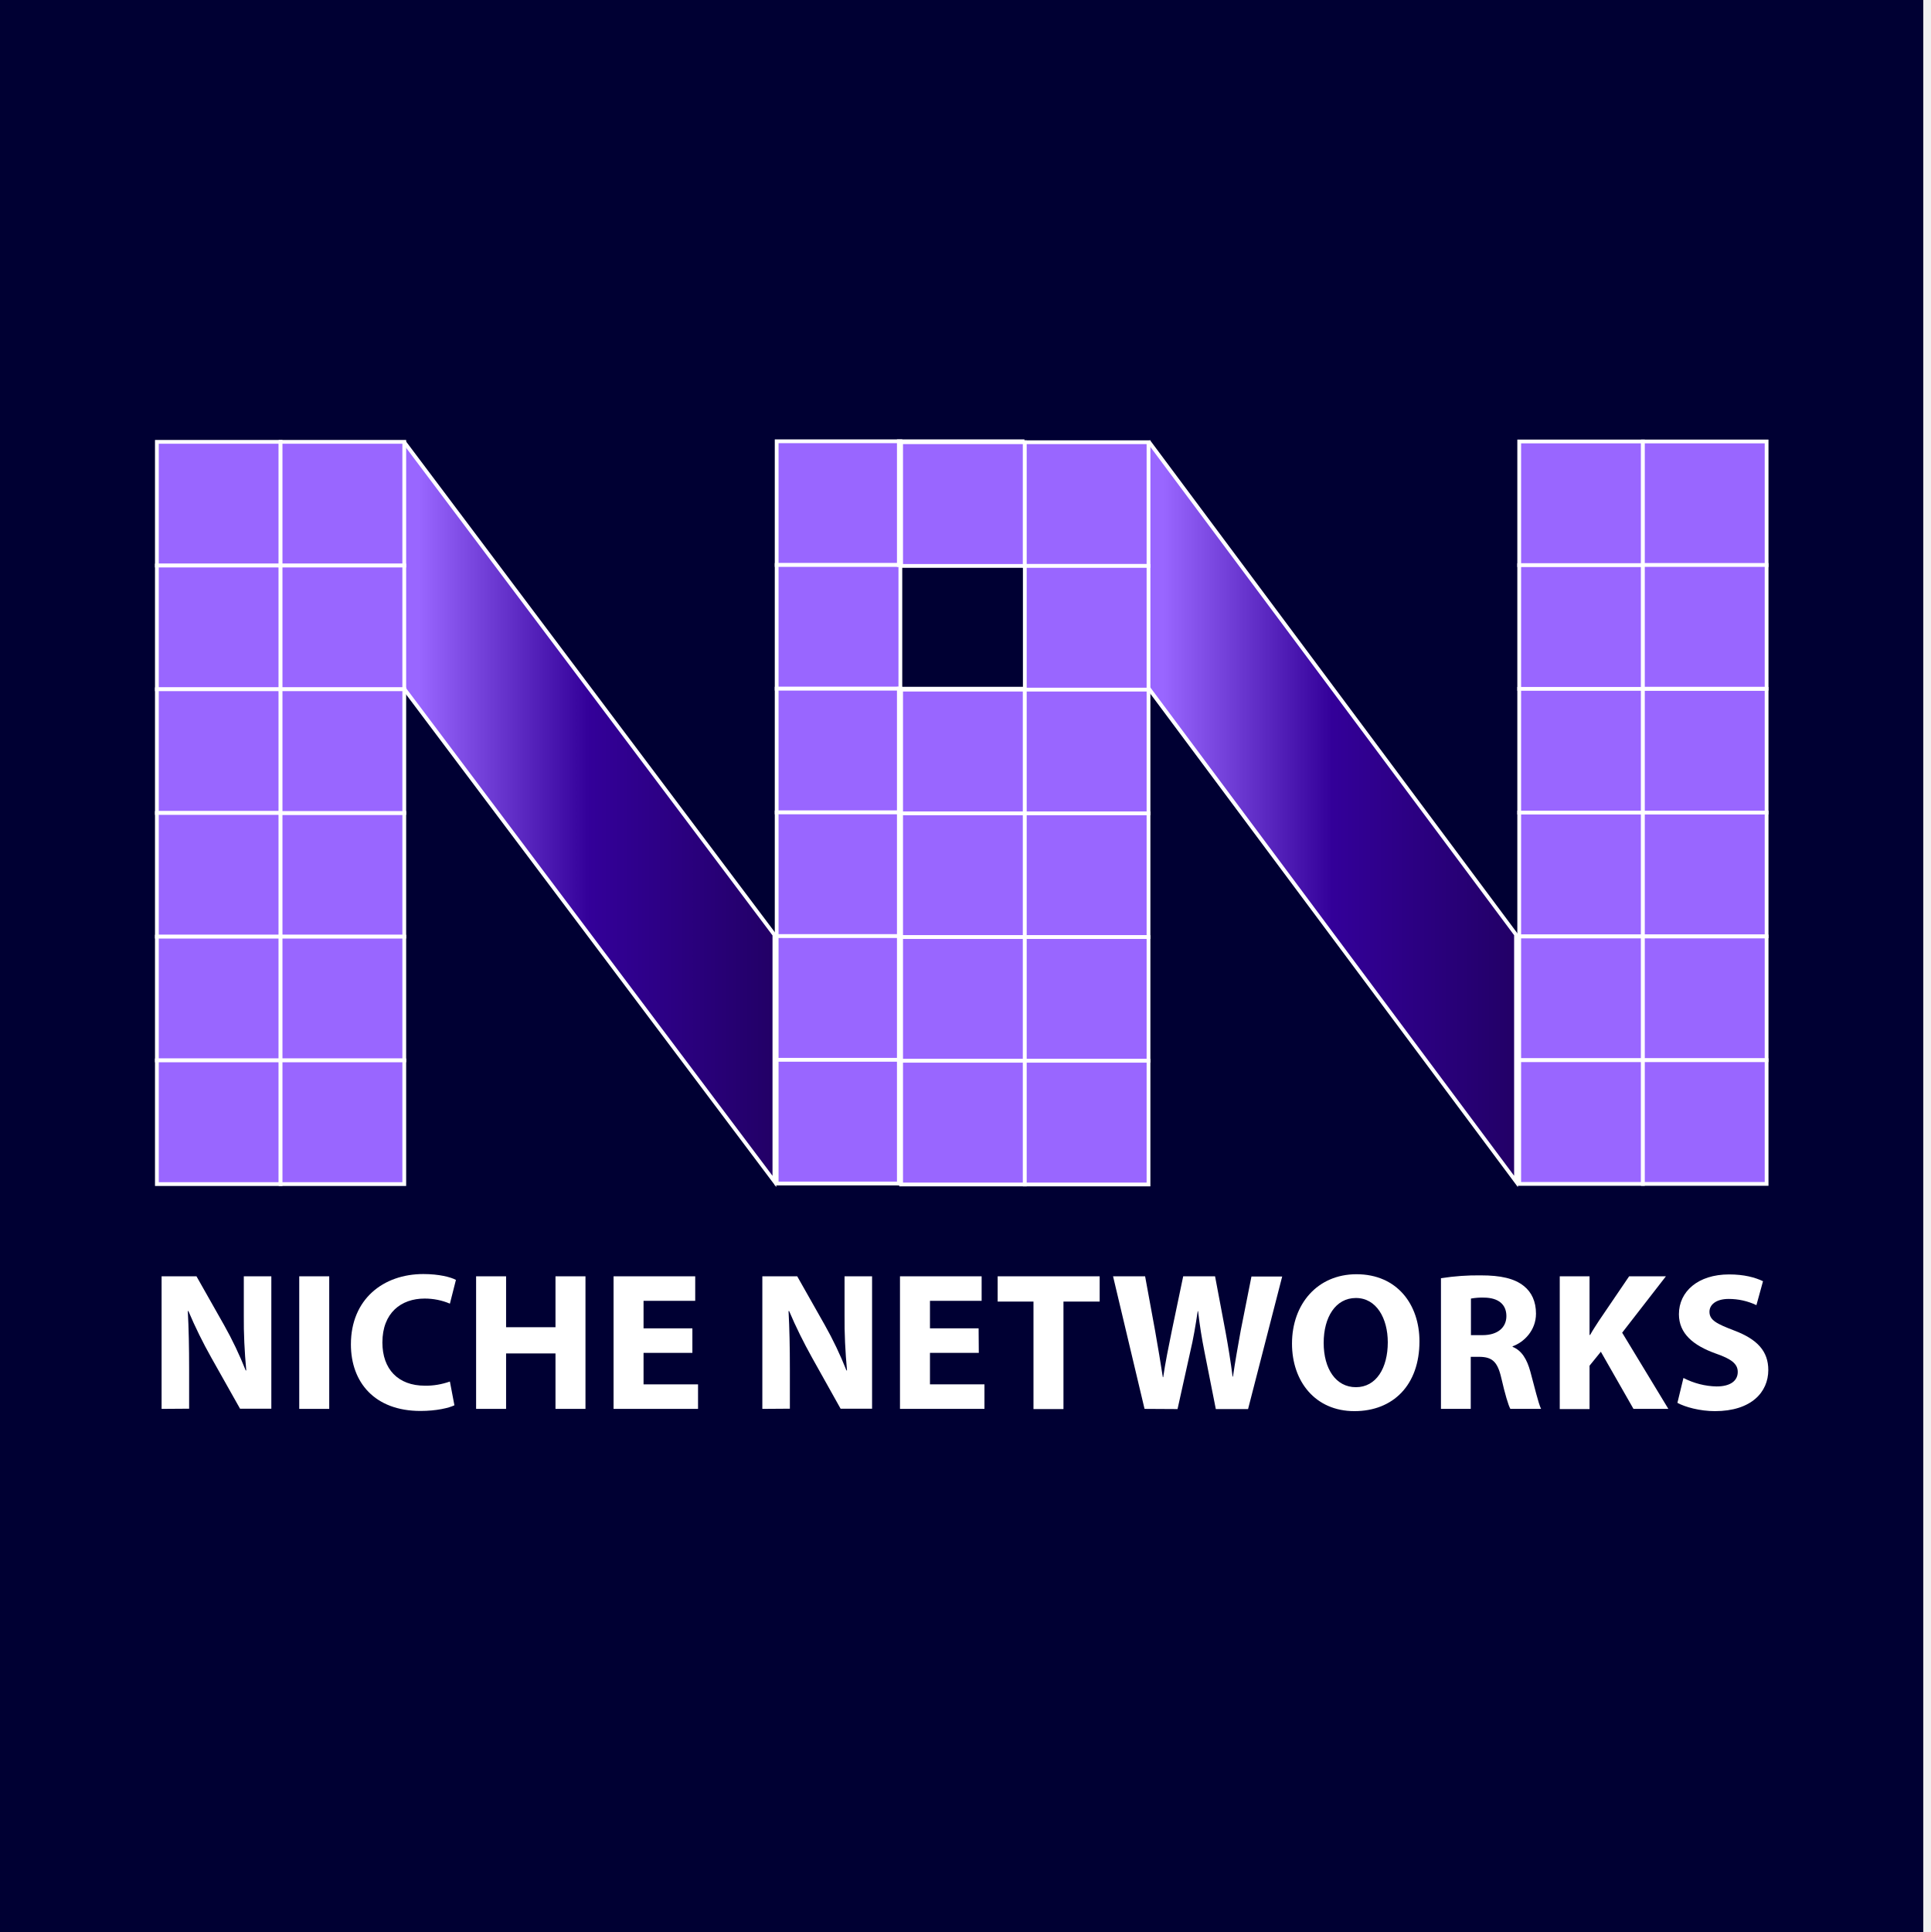
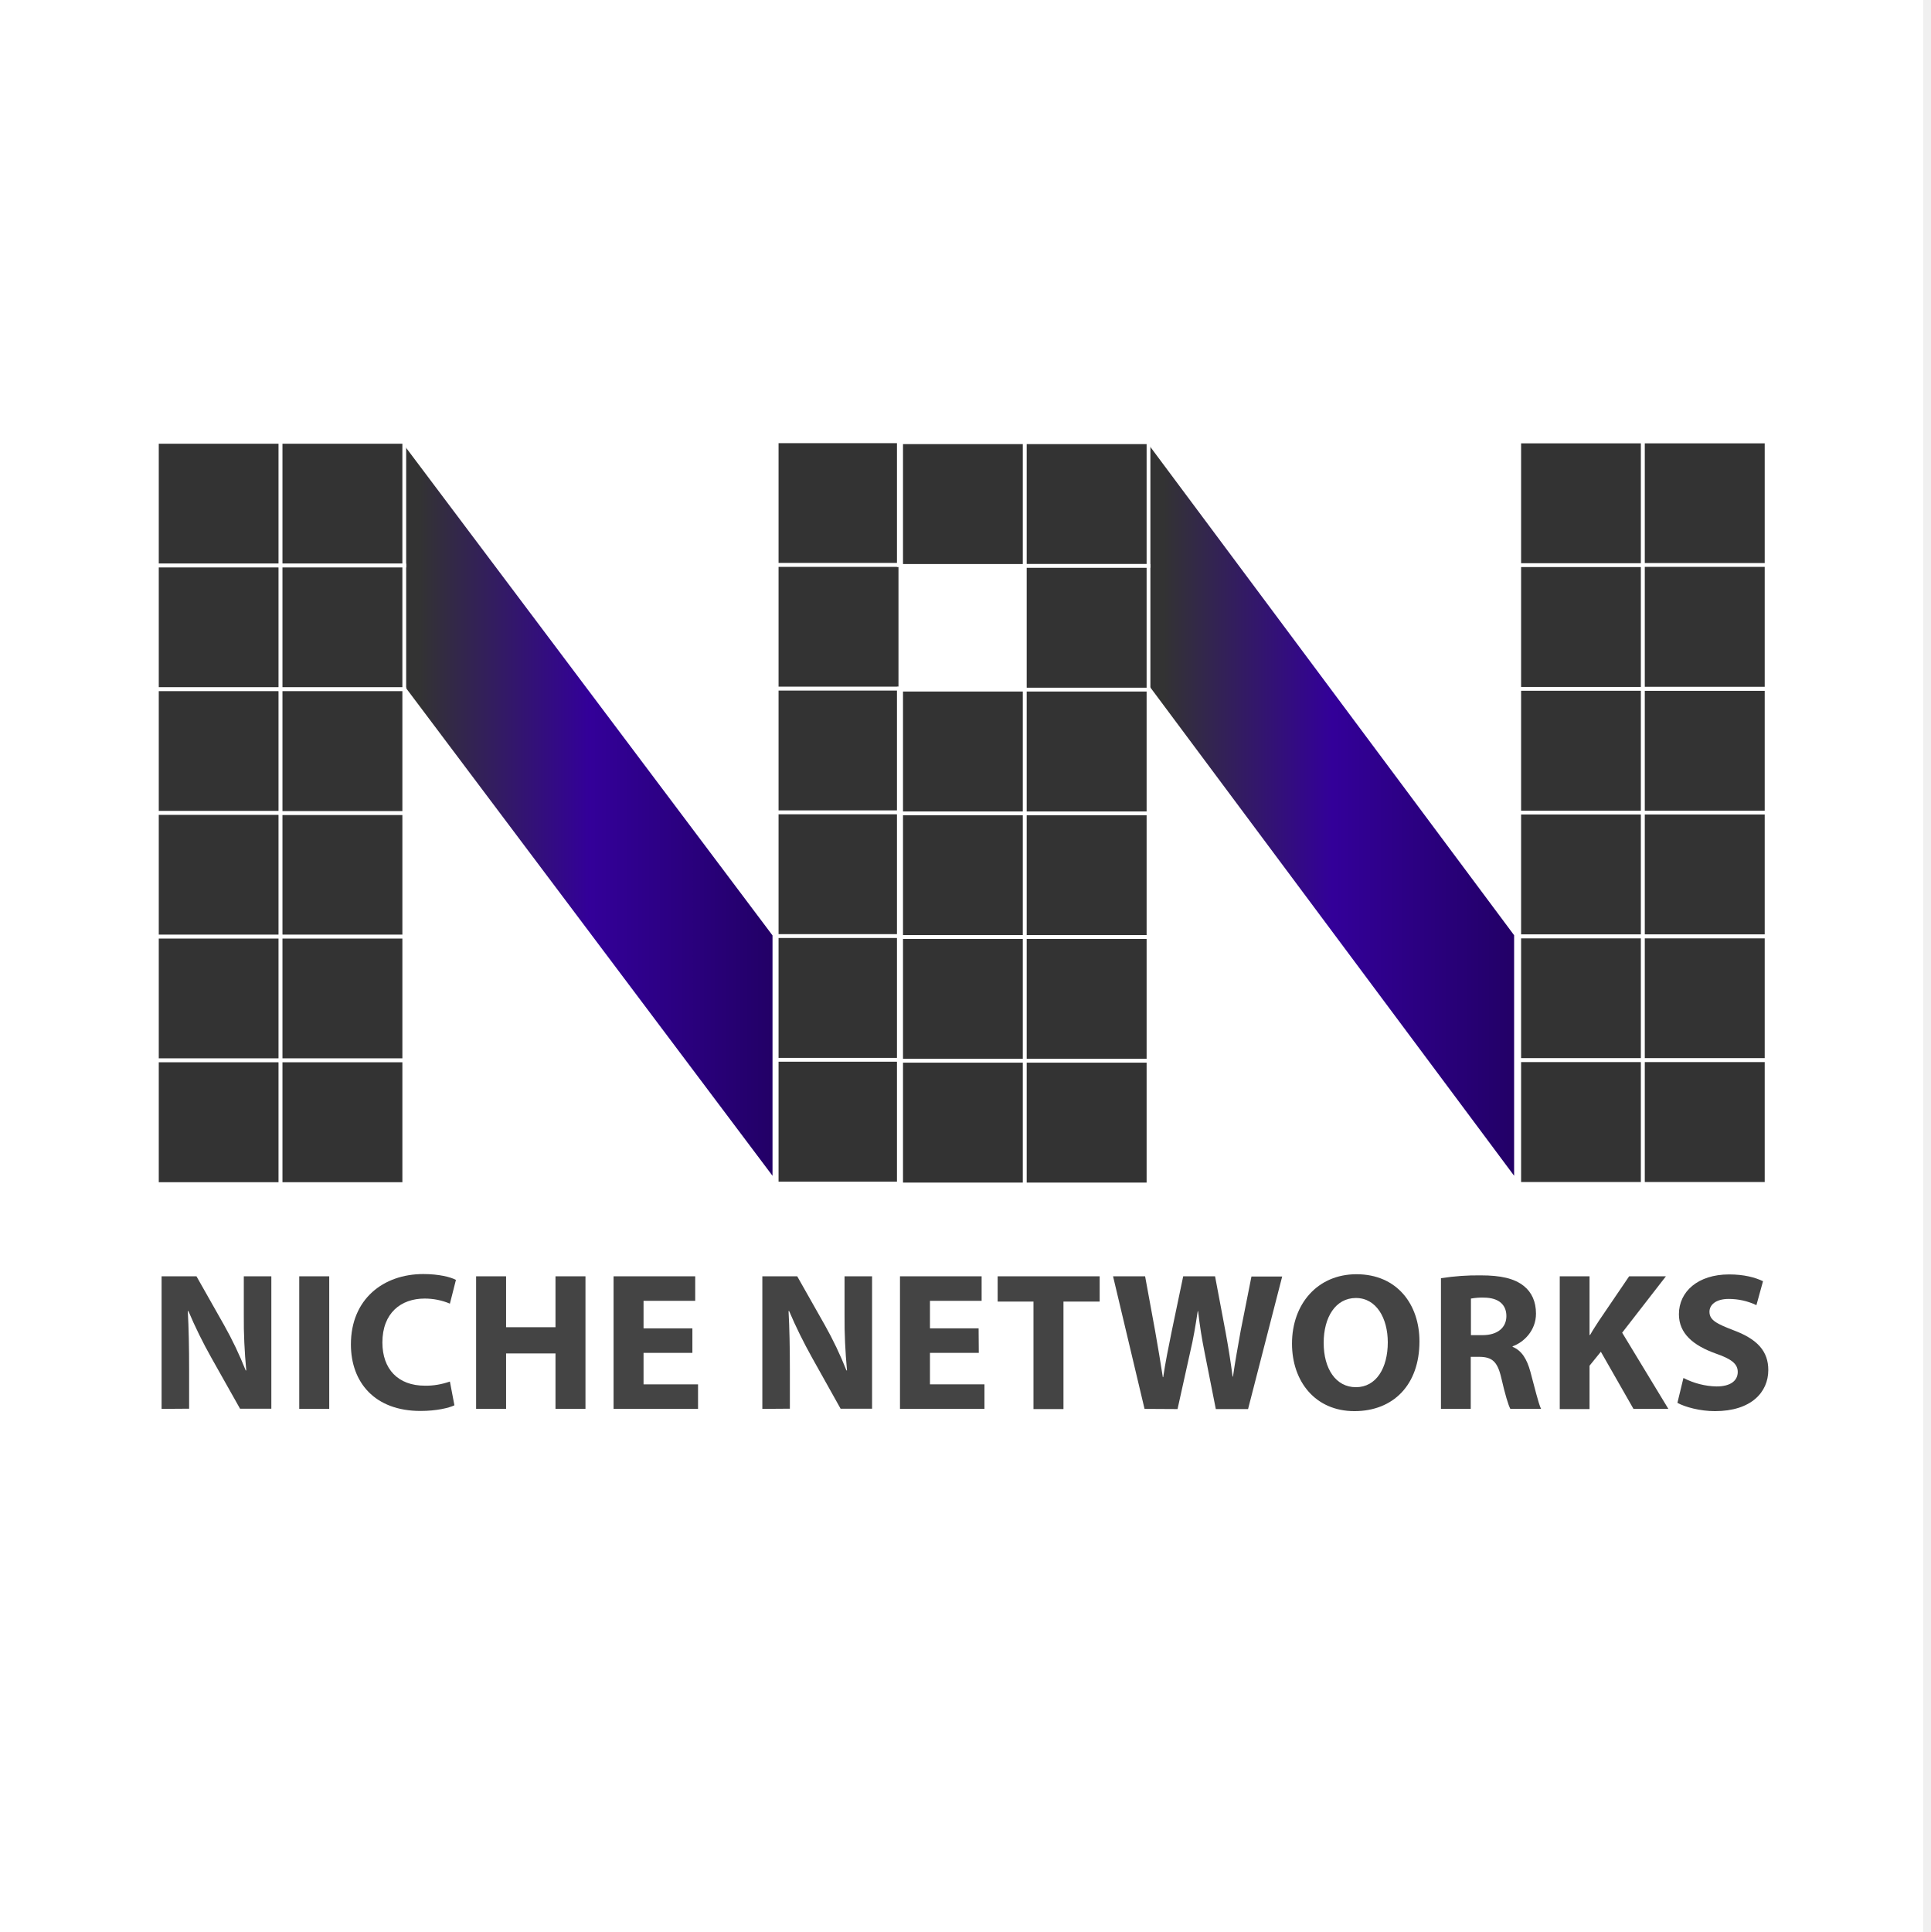
<svg xmlns="http://www.w3.org/2000/svg" version="1.1" id="Layer_1" x="0px" y="0px" viewBox="0 0 1024 1024.5" style="enable-background:new 0 0 1024 1024.5;" xml:space="preserve">
  <style type="text/css">
- 	.st0{fill:#000033;}
+ 	.st0{fill:#fff;} 
	.st1{fill:url(#SVGID_1_);stroke:#FFFFFF;stroke-width:2;stroke-miterlimit:10;}
- 	.st2{fill:#9966FF;stroke:#FFFFFF;stroke-width:2;stroke-miterlimit:10;}
- 	.st3{fill:#FFFFFF;}
+ 	.st2{fill:#333;stroke:#FFFFFF;stroke-width:2;stroke-miterlimit:10;} 
+ 	.st3{fill:#444;} 
	.st4{fill:url(#SVGID_2_);stroke:#FFFFFF;stroke-width:2;stroke-miterlimit:10;}
</style>
  <rect class="st0" width="1020" height="1024.5" />
  <linearGradient id="SVGID_1_" gradientUnits="userSpaceOnUse" x1="609.1" y1="974.32" x2="804.004" y2="974.32" gradientTransform="matrix(1 0 0 -1 0 1404.569)">
-     <stop offset="4.000000e-02" style="stop-color:#9966FF" />
+     <stop offset="4.000000e-02" style="stop-color:#333" />
    <stop offset="0.5" style="stop-color:#330099" />
    <stop offset="1" style="stop-color:#220066" />
  </linearGradient>
  <polyline class="st1" points="609.1,234 804,495.6 804,626.5 609.1,364.9 " />
  <rect x="805.7" y="234.1" class="st2" width="65.6" height="65.6" />
  <rect x="805.7" y="299.7" class="st2" width="65.6" height="65.6" />
  <rect x="871.3" y="234.1" class="st2" width="65.6" height="65.6" />
  <rect x="805.7" y="365.3" class="st2" width="65.6" height="65.6" />
  <rect x="805.7" y="430.9" class="st2" width="65.6" height="65.6" />
  <rect x="871.3" y="365.3" class="st2" width="65.6" height="65.6" />
  <rect x="871.3" y="430.9" class="st2" width="65.6" height="65.6" />
  <rect x="805.7" y="496.6" class="st2" width="65.6" height="65.6" />
  <rect x="805.7" y="562.2" class="st2" width="65.6" height="65.6" />
  <rect x="871.3" y="496.6" class="st2" width="65.6" height="65.6" />
  <rect x="871.3" y="562.2" class="st2" width="65.6" height="65.6" />
  <rect x="871.3" y="299.6" class="st2" width="65.6" height="65.6" />
  <path class="st3" d="M85.7,747.1v-70.3h18.5l14.6,25.8c4.4,7.8,8.2,15.8,11.5,24.1h0.3c-0.9-9.8-1.4-19.6-1.3-29.4v-20.5h14.6V747  h-16.6L112.1,720c-4.5-8-8.6-16.3-12.2-24.8h-0.3c0.5,9.3,0.7,19.3,0.7,30.7v21.1L85.7,747.1z" />
  <path class="st3" d="M174.6,676.8v70.3h-15.9v-70.3H174.6z" />
  <path class="st3" d="M241,745.2c-2.9,1.4-9.5,3-18,3c-24.3,0-36.9-15.2-36.9-35.3c0-24,17.2-37.3,38.4-37.3c8.3,0,14.5,1.6,17.3,3.1  l-3.2,12.6c-4.2-1.8-8.8-2.7-13.4-2.7c-12.5,0-22.4,7.6-22.4,23.3c0,14.1,8.3,22.9,22.5,22.9c4.5,0.1,9-0.7,13.3-2.2L241,745.2z" />
  <path class="st3" d="M268.4,676.8v27h26.2v-27h15.9v70.3h-15.9v-29.4h-26.2v29.4h-15.9v-70.3H268.4z" />
  <path class="st3" d="M367.2,717.4h-25.9v16.7h28.9v13h-44.8v-70.3h43.3v13h-27.4v14.6h25.9L367.2,717.4z" />
  <path class="st3" d="M404.3,747.1v-70.3h18.5l14.6,25.8c4.4,7.8,8.2,15.8,11.5,24.1h0.3c-0.9-9.8-1.4-19.6-1.3-29.4v-20.5h14.6V747  h-16.7L430.7,720c-4.5-8.1-8.6-16.3-12.2-24.8h-0.3c0.5,9.3,0.7,19.3,0.7,30.7V747L404.3,747.1z" />
  <path class="st3" d="M519.1,717.4h-25.9v16.7h28.9v13h-44.8v-70.3h43.3v13h-27.4v14.6H519L519.1,717.4z" />
  <path class="st3" d="M548.1,690.2h-19v-13.4h54.1v13.4H564v57h-15.9V690.2z" />
  <path class="st3" d="M607,747.1l-16.7-70.3h17l5.3,28.9c1.5,8.4,3,17.5,4.1,24.6h0.2c1.1-7.6,2.8-16,4.6-24.8l6-28.7h16.9l5.6,29.7  c1.5,8.2,2.7,15.7,3.7,23.5h0.2c1.1-7.8,2.6-16,4.1-24.4l5.7-28.7H680l-18.1,70.3h-17.1l-6-30.3c-1.4-7-2.5-13.7-3.4-21.6h-0.2  c-1.2,7.9-2.3,14.6-4,21.7l-6.7,30.2L607,747.1z" />
  <path class="st3" d="M752.8,711.3c0,23.1-13.9,37-34.5,37c-20.8,0-33.1-15.8-33.1-35.8c0-21,13.5-36.8,34.2-36.8  C741,675.7,752.8,691.8,752.8,711.3z M702,712.1c0,13.8,6.5,23.5,17.1,23.5c10.8,0,16.9-10.2,16.9-23.8c0-12.7-6-23.5-16.9-23.5  C708.3,688.3,702,698.5,702,712.1L702,712.1z" />
  <path class="st3" d="M764.3,677.8c7-1.1,14.1-1.6,21.1-1.5c10.4,0,17.7,1.6,22.7,5.6c4.2,3.3,6.5,8.3,6.5,14.7  c0,8.9-6.4,15.2-12.4,17.3v0.3c4.9,2,7.6,6.6,9.4,13.1c2.2,8,4.3,17.1,5.7,19.8h-16.3c-1.1-2-2.8-7.7-4.8-16.4s-4.9-11.1-11.5-11.2  h-4.7v27.6h-15.8V677.8z M780.1,708h6.2c7.9,0,12.6-4,12.6-10.1c0-6.4-4.5-9.7-11.7-9.8c-2.4-0.1-4.8,0.1-7.1,0.5L780.1,708z" />
  <path class="st3" d="M827.2,676.8h15.8v31.1h0.3c1.5-2.7,3.2-5.2,4.8-7.7l15.9-23.4h19.5l-23.2,29.9l24.5,40.4h-18.5l-17.3-30.3  l-6,7.4v23h-15.8V676.8z" />
  <path class="st3" d="M892.8,730.7c5.4,2.8,11.5,4.4,17.6,4.5c7.3,0,11.2-3,11.2-7.7c0-4.3-3.4-6.9-11.8-9.8  c-11.7-4.2-19.4-10.5-19.4-20.8c0-12,10.1-21.1,26.6-21.1c8,0,13.8,1.6,18,3.6l-3.5,12.7c-4.6-2.2-9.6-3.3-14.7-3.3  c-6.9,0-10.2,3.2-10.2,6.8c0,4.5,3.9,6.4,13,9.9c12.5,4.7,18.2,11.1,18.2,21c0,11.7-9,21.8-28.3,21.8c-8,0-15.9-2.2-19.9-4.4  L892.8,730.7z" />
  <rect x="83.2" y="234.3" class="st2" width="65.6" height="65.6" />
  <rect x="83.2" y="299.9" class="st2" width="65.6" height="65.6" />
  <rect x="83.2" y="365.5" class="st2" width="65.6" height="65.6" />
  <rect x="83.2" y="431.1" class="st2" width="65.6" height="65.6" />
  <rect x="148.8" y="431.1" class="st2" width="65.6" height="65.6" />
  <rect x="83.2" y="496.7" class="st2" width="65.6" height="65.6" />
  <rect x="83.2" y="562.3" class="st2" width="65.6" height="65.6" />
  <rect x="148.8" y="496.7" class="st2" width="65.6" height="65.6" />
  <rect x="148.8" y="562.3" class="st2" width="65.6" height="65.6" />
  <rect x="411.9" y="234" class="st2" width="65.6" height="65.6" />
  <rect x="411.9" y="299.6" class="st2" width="65.6" height="65.6" />
  <rect x="476.7" y="234" class="st2" width="65.6" height="65.6" />
  <rect x="411.9" y="365.2" class="st2" width="65.6" height="65.6" />
  <rect x="411.9" y="430.8" class="st2" width="65.6" height="65.6" />
  <rect x="476.7" y="365.2" class="st2" width="65.6" height="65.6" />
  <rect x="476.7" y="430.8" class="st2" width="65.6" height="65.6" />
  <rect x="411.9" y="496.4" class="st2" width="65.6" height="65.6" />
  <rect x="411.9" y="562" class="st2" width="65.6" height="65.6" />
  <rect x="476.7" y="496.4" class="st2" width="65.6" height="65.6" />
  <rect x="476.7" y="562" class="st2" width="65.6" height="65.6" />
  <rect x="477.9" y="234.5" class="st2" width="65.6" height="65.6" />
  <rect x="543.5" y="234.5" class="st2" width="65.6" height="65.6" />
  <rect x="543.5" y="300.1" class="st2" width="65.6" height="65.6" />
  <rect x="477.9" y="365.7" class="st2" width="65.6" height="65.6" />
  <rect x="477.9" y="431.3" class="st2" width="65.6" height="65.6" />
  <rect x="543.5" y="365.7" class="st2" width="65.6" height="65.6" />
  <rect x="543.5" y="431.3" class="st2" width="65.6" height="65.6" />
  <rect x="477.9" y="496.9" class="st2" width="65.6" height="65.6" />
  <rect x="477.9" y="562.5" class="st2" width="65.6" height="65.6" />
  <rect x="543.5" y="496.9" class="st2" width="65.6" height="65.6" />
  <rect x="543.5" y="562.5" class="st2" width="65.6" height="65.6" />
  <linearGradient id="SVGID_2_" gradientUnits="userSpaceOnUse" x1="214.425" y1="974.071" x2="410.675" y2="974.071" gradientTransform="matrix(1 0 0 -1 0 1404.569)">
-     <stop offset="4.000000e-02" style="stop-color:#9966FF" />
+     <stop offset="4.000000e-02" style="stop-color:#333" />
    <stop offset="0.5" style="stop-color:#330099" />
    <stop offset="1" style="stop-color:#220066" />
  </linearGradient>
  <polyline class="st4" points="214.4,234.5 410.7,495.7 410.7,626.5 214.4,365.3 " />
  <rect x="148.8" y="234.3" class="st2" width="65.6" height="65.6" />
  <rect x="148.8" y="299.9" class="st2" width="65.6" height="65.6" />
  <rect x="148.8" y="365.5" class="st2" width="65.6" height="65.6" />
</svg>
